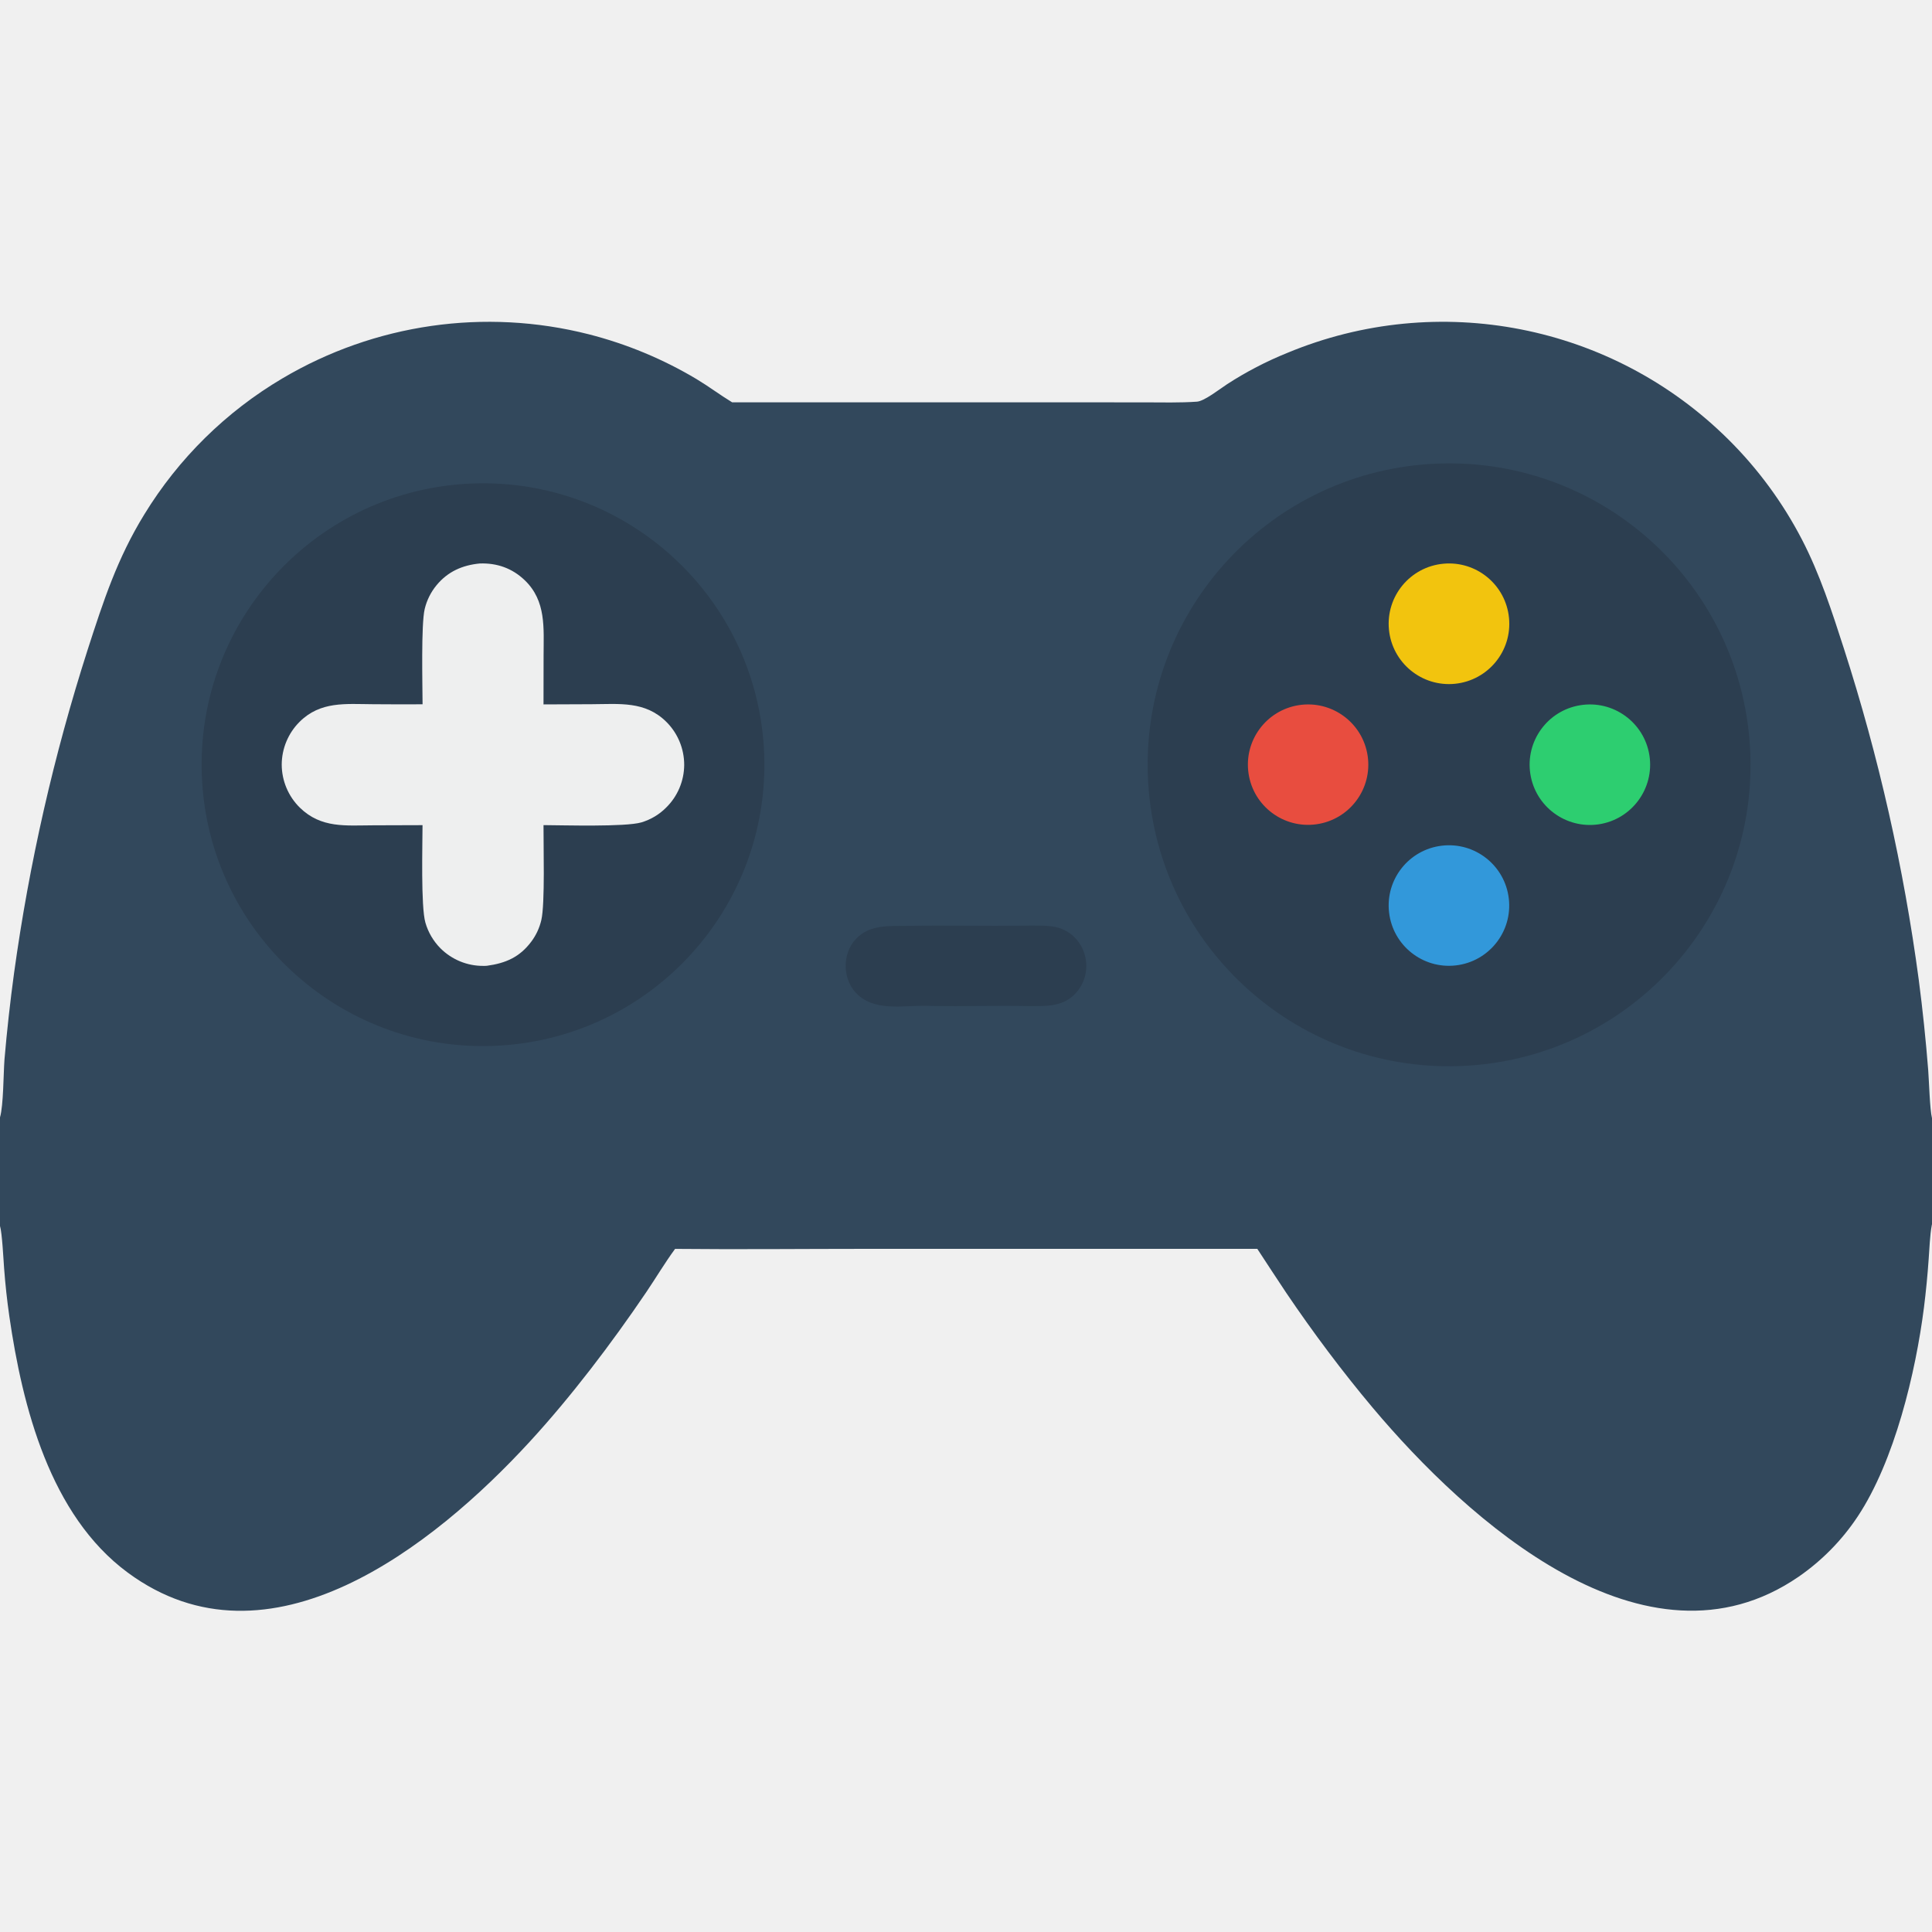
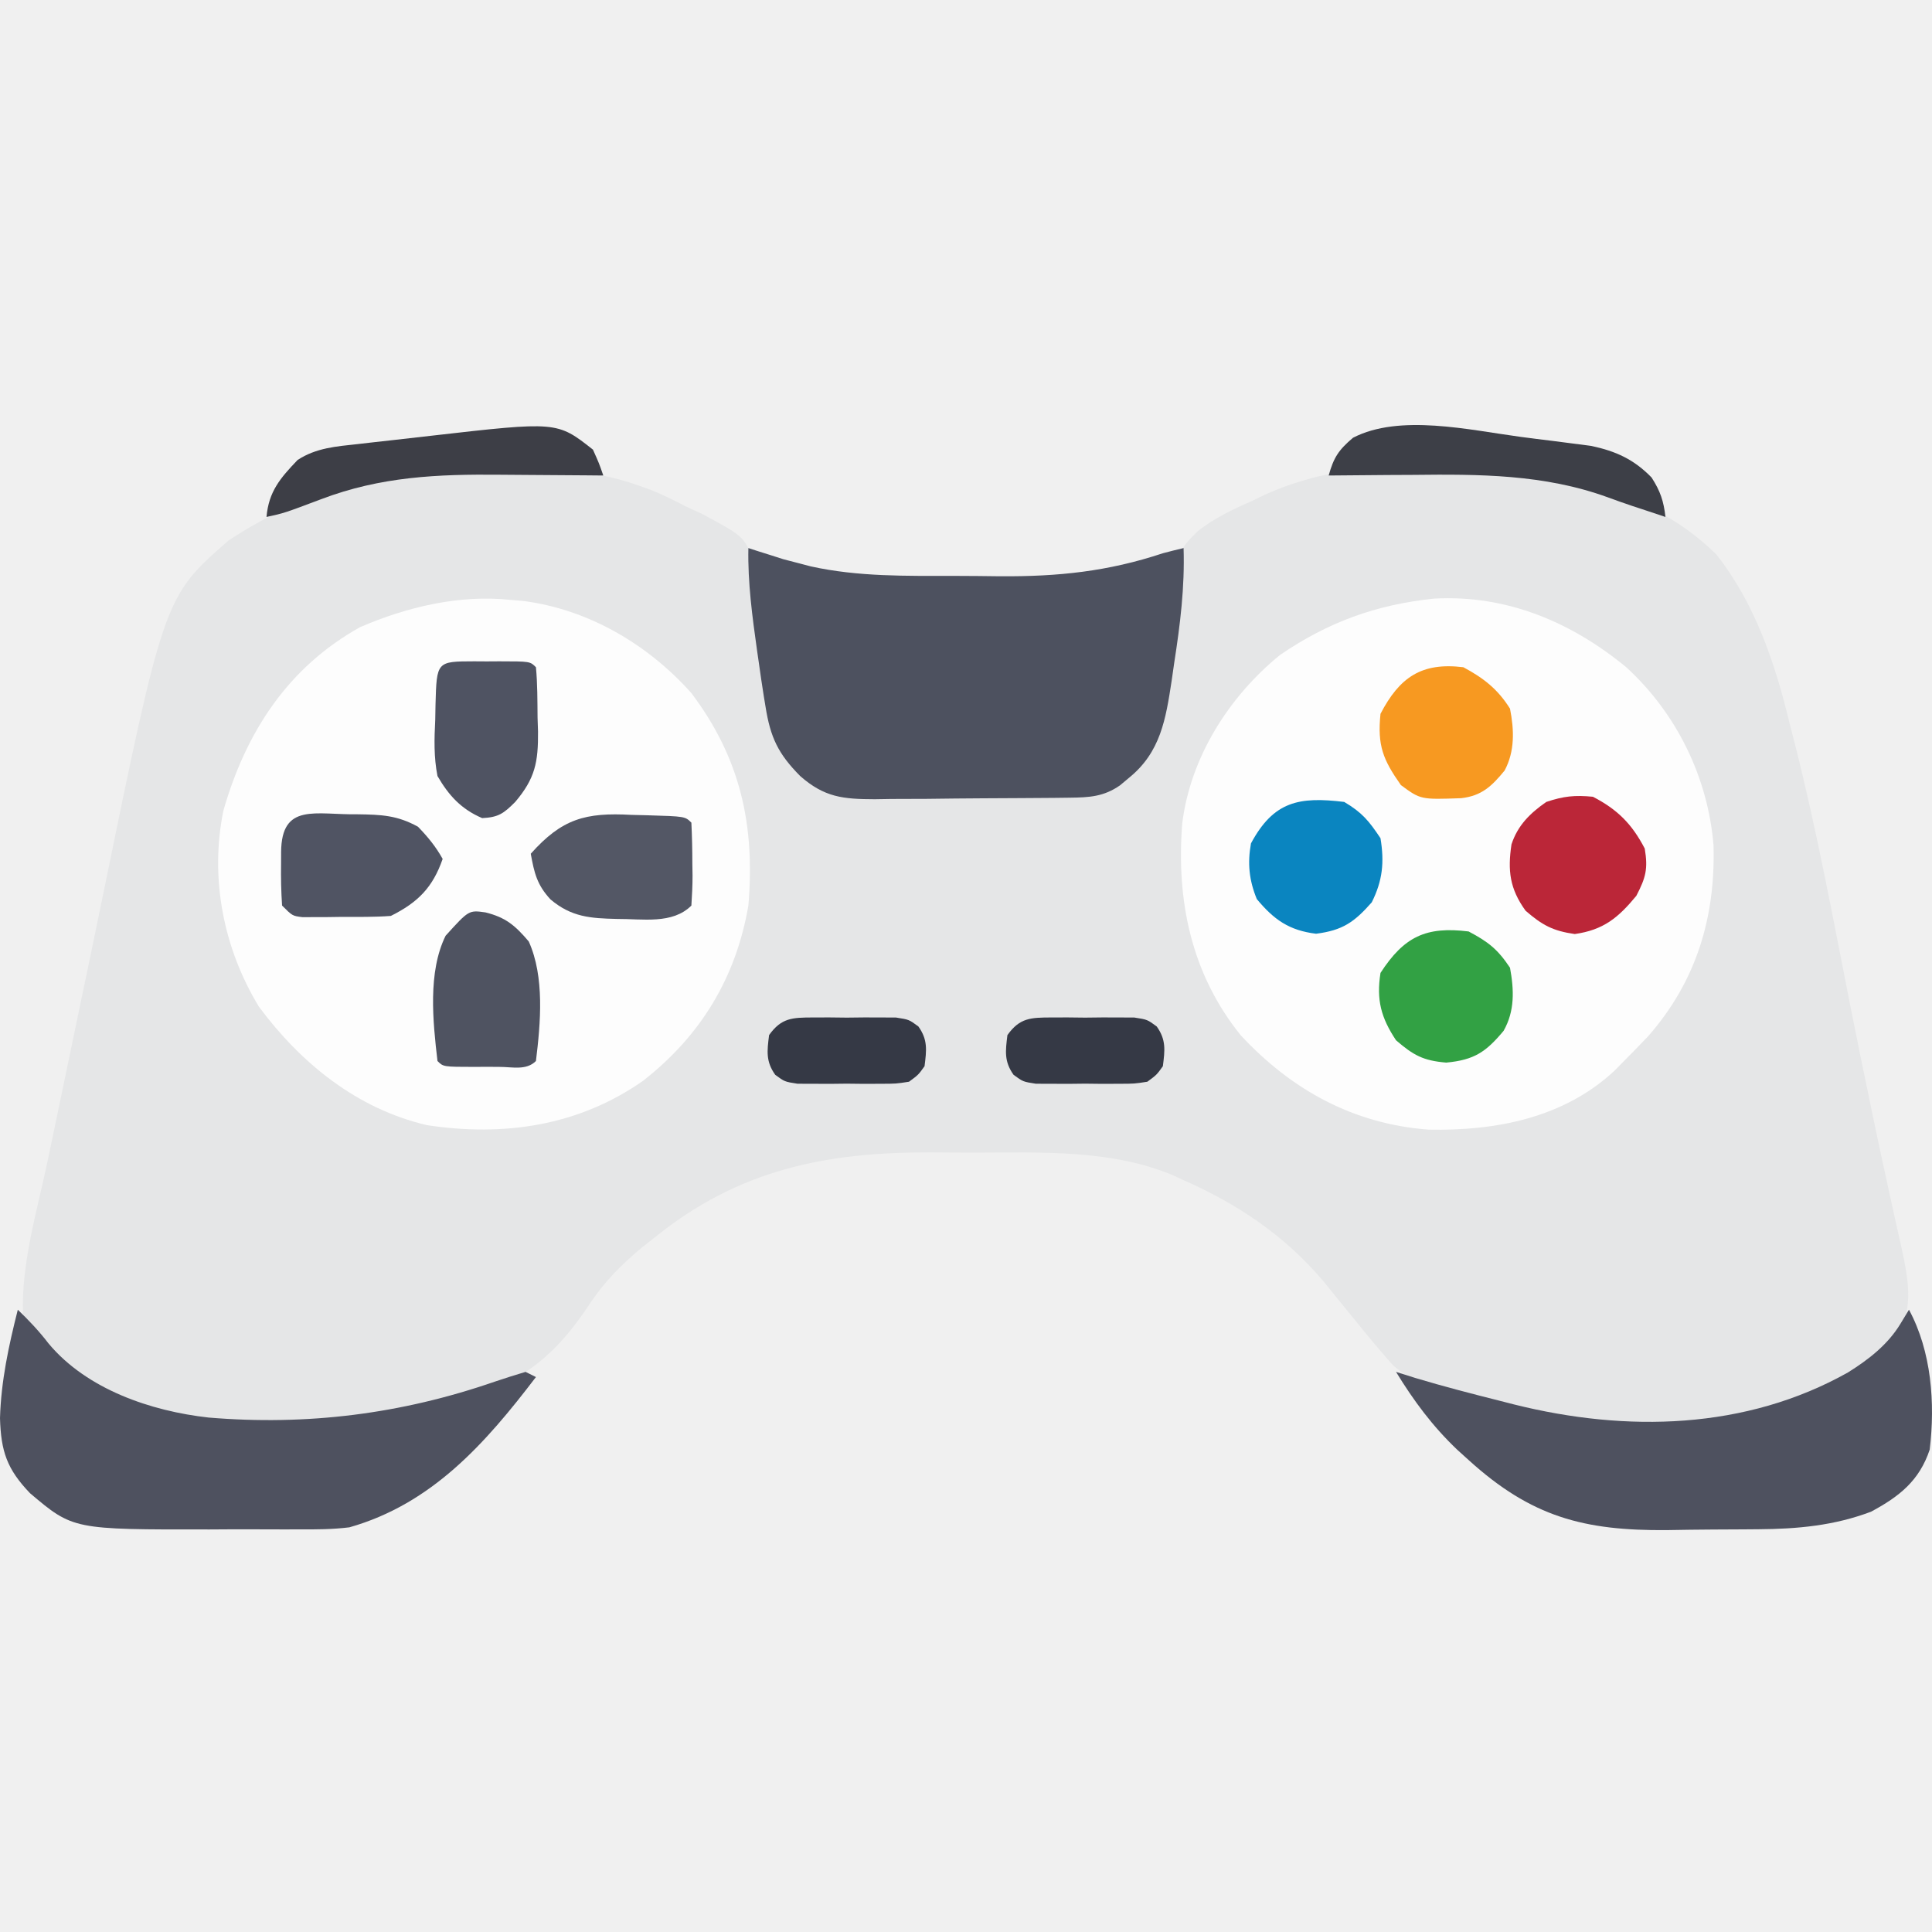
<svg xmlns="http://www.w3.org/2000/svg" width="50" height="50" viewBox="0 0 50 50" fill="none">
-   <path d="M18.948 10.412L27.177 10.412L29.623 10.413C30.064 10.414 30.543 10.426 30.978 10.395C31.17 10.381 31.566 10.068 31.759 9.942C32.251 9.623 32.772 9.352 33.315 9.133C37.222 7.507 41.723 8.39 44.727 11.37C45.494 12.13 46.138 13.006 46.635 13.965C47.099 14.859 47.413 15.833 47.722 16.791C48.621 19.582 49.268 22.448 49.657 25.355C49.759 26.133 49.84 26.914 49.902 27.697C49.924 27.98 49.943 28.71 50 28.939V31.682L49.993 31.716C49.948 31.95 49.932 32.335 49.914 32.583C49.885 33.002 49.844 33.42 49.792 33.837C49.578 35.521 49.03 37.812 48.077 39.247C47.671 39.86 47.151 40.389 46.546 40.807C42.587 43.524 37.966 39.332 35.529 36.436C34.736 35.493 33.979 34.48 33.289 33.46C33.037 33.081 32.787 32.701 32.539 32.32H22.436C20.788 32.32 19.115 32.338 17.471 32.321C17.206 32.682 16.969 33.082 16.722 33.446C15.824 34.771 14.782 36.145 13.706 37.315C11.229 40.009 6.959 43.397 3.304 40.697C1.294 39.213 0.581 36.405 0.242 34.069C0.182 33.654 0.137 33.237 0.106 32.819C0.089 32.594 0.055 31.906 0 31.728V28.917C0.091 28.611 0.088 27.788 0.116 27.418C0.18 26.671 0.263 25.926 0.364 25.183C0.756 22.343 1.393 19.543 2.269 16.813C2.678 15.548 3.034 14.452 3.736 13.311C4.622 11.864 5.849 10.655 7.31 9.792C9.697 8.379 12.547 7.968 15.236 8.651C16.217 8.901 17.156 9.291 18.025 9.81C18.349 10.005 18.634 10.221 18.948 10.412Z" fill="#32485C" />
-   <path d="M37.025 12.007C41.326 11.743 45.026 15.016 45.289 19.318C45.552 23.619 42.278 27.318 37.977 27.58C33.677 27.842 29.979 24.569 29.716 20.269C29.453 15.97 32.725 12.271 37.025 12.007Z" fill="#2C3E50" />
-   <path d="M37.355 14.589C38.211 14.509 38.97 15.136 39.053 15.992C39.137 16.847 38.513 17.608 37.658 17.696C36.798 17.784 36.03 17.155 35.946 16.295C35.862 15.434 36.494 14.669 37.355 14.589Z" fill="#F2C40E" />
-   <path d="M37.318 21.886C38.174 21.786 38.95 22.4 39.048 23.257C39.147 24.114 38.531 24.888 37.674 24.985C36.819 25.082 36.047 24.468 35.949 23.613C35.85 22.758 36.463 21.985 37.318 21.886Z" fill="#3298DA" />
-   <path d="M40.891 18.252C41.747 18.11 42.554 18.694 42.687 19.551C42.819 20.408 42.228 21.209 41.37 21.334C40.523 21.456 39.736 20.874 39.605 20.029C39.474 19.184 40.048 18.391 40.891 18.252Z" fill="#2DCE70" />
-   <path d="M33.615 18.249C34.47 18.117 35.269 18.706 35.395 19.562C35.521 20.418 34.926 21.212 34.069 21.332C33.221 21.451 32.436 20.863 32.312 20.016C32.187 19.169 32.769 18.38 33.615 18.249Z" fill="#E84D3F" />
-   <path d="M12.228 12.513C16.245 12.363 19.624 15.496 19.777 19.513C19.93 23.531 16.799 26.912 12.781 27.067C8.761 27.222 5.376 24.088 5.223 20.067C5.07 16.046 8.207 12.664 12.228 12.513Z" fill="#2C3E50" />
-   <path d="M12.416 14.583C12.863 14.567 13.257 14.706 13.581 15.017C14.14 15.554 14.069 16.255 14.068 16.968L14.066 18.23C14.073 18.23 14.079 18.23 14.086 18.23L15.307 18.225C16.03 18.222 16.699 18.136 17.249 18.686C17.544 18.981 17.708 19.381 17.707 19.798C17.704 20.214 17.535 20.612 17.237 20.903C17.059 21.082 16.839 21.212 16.597 21.284C16.179 21.404 14.592 21.357 14.066 21.354C14.062 21.857 14.108 23.387 14.01 23.809C13.963 24.012 13.875 24.203 13.75 24.369C13.45 24.771 13.087 24.928 12.603 24.994C12.572 24.997 12.54 24.997 12.508 24.997C12.093 25 11.694 24.836 11.4 24.543C11.216 24.358 11.081 24.128 11.009 23.877C10.89 23.462 10.934 21.878 10.935 21.355L9.668 21.359C8.947 21.361 8.314 21.442 7.759 20.901C7.461 20.607 7.292 20.206 7.291 19.787C7.293 19.374 7.457 18.977 7.75 18.684C8.292 18.142 8.945 18.221 9.653 18.225C10.081 18.229 10.508 18.229 10.936 18.227C10.934 17.722 10.896 16.158 10.991 15.761C11.045 15.535 11.15 15.324 11.298 15.145C11.59 14.791 11.968 14.626 12.416 14.583Z" fill="#EEEFEF" />
-   <path d="M23.476 23.962C24.479 23.943 25.491 23.969 26.496 23.956C26.719 23.953 27.134 23.943 27.343 23.996C28.122 24.194 28.371 25.174 27.808 25.737C27.47 26.073 27.026 26.035 26.605 26.037C25.776 26.022 24.943 26.047 24.114 26.035C23.491 25.992 22.724 26.206 22.215 25.758C21.796 25.389 21.777 24.689 22.158 24.293C22.513 23.924 23.004 23.968 23.476 23.962Z" fill="#2C3E50" />
+   <g clip-path="url(#clip0_1_3127)">
+     <path d="M12.609 12.14C12.895 12.139 13.182 12.134 13.468 12.13C14.548 12.122 15.525 12.207 16.552 12.574C16.7 12.627 16.7 12.627 16.851 12.681C17.165 12.808 17.459 12.955 17.759 13.111C17.89 13.171 18.021 13.231 18.156 13.293C19.227 13.869 19.227 13.869 19.477 14.427C19.675 15.119 19.723 15.833 19.779 16.547C19.81 16.866 19.843 17.186 19.877 17.505C19.898 17.702 19.916 17.9 19.932 18.098C19.995 18.797 20.159 19.38 20.646 19.902C21.198 20.323 21.471 20.502 22.159 20.507C22.293 20.509 22.427 20.51 22.566 20.511C22.711 20.512 22.857 20.512 23.007 20.513C23.157 20.514 23.306 20.515 23.46 20.515C23.777 20.517 24.094 20.517 24.411 20.518C24.895 20.519 25.379 20.523 25.863 20.528C26.171 20.529 26.479 20.529 26.787 20.53C26.931 20.532 27.076 20.533 27.225 20.535C28.203 20.532 28.81 20.427 29.528 19.715C29.857 19.235 29.954 18.912 30.045 18.34C30.061 18.25 30.077 18.16 30.094 18.066C30.189 17.505 30.245 16.948 30.282 16.38C30.439 14.299 30.439 14.299 30.998 13.746C31.421 13.415 31.883 13.191 32.375 12.977C32.497 12.918 32.619 12.859 32.745 12.798C33.069 12.654 33.376 12.539 33.716 12.44C33.795 12.417 33.874 12.394 33.956 12.37C34.918 12.118 35.877 12.126 36.867 12.13C37.001 12.131 37.001 12.131 37.137 12.131C39.713 12.146 42.49 12.44 44.419 14.349C45.428 15.63 45.944 17.175 46.32 18.743C46.368 18.928 46.415 19.113 46.463 19.297C47.02 21.502 47.434 23.74 47.874 25.969C48.052 26.869 48.236 27.768 48.424 28.665C48.462 28.849 48.462 28.849 48.501 29.037C48.639 29.698 48.782 30.358 48.928 31.017C48.96 31.163 48.992 31.309 49.025 31.46C49.086 31.739 49.148 32.018 49.212 32.296C49.384 33.088 49.526 33.813 49.128 34.566C47.938 35.911 46.083 36.713 44.309 36.845C41.914 36.974 37.981 37.037 36.043 35.325C35.736 34.978 35.439 34.626 35.149 34.264C34.939 34.007 34.73 33.75 34.52 33.493C34.433 33.385 34.346 33.277 34.256 33.166C33.258 31.984 32.041 31.164 30.631 30.543C30.546 30.503 30.459 30.463 30.371 30.422C28.774 29.747 26.965 29.826 25.267 29.83C24.875 29.83 24.484 29.827 24.093 29.824C21.38 29.814 19.113 30.27 16.954 32.018C16.846 32.103 16.737 32.187 16.625 32.275C16.08 32.729 15.63 33.181 15.241 33.775C14.112 35.479 13.038 36.029 11.054 36.443C10.945 36.467 10.836 36.492 10.724 36.517C8.054 37.096 4.754 37.289 2.353 35.8C0.885 34.785 0.885 34.785 0.595 34.029C0.543 32.712 0.961 31.33 1.232 30.048C1.281 29.812 1.331 29.576 1.38 29.34C1.476 28.875 1.574 28.411 1.671 27.947C1.805 27.309 1.937 26.672 2.069 26.034C2.146 25.663 2.224 25.292 2.302 24.922C2.414 24.385 2.525 23.848 2.635 23.311C4.247 15.442 4.247 15.442 5.919 13.985C8.009 12.605 10.125 12.147 12.609 12.14Z" fill="#E5E6E7" />
+     <path d="M37.114 15.492C38.99 15.388 40.666 16.098 42.086 17.267C43.392 18.463 44.203 20.12 44.346 21.882C44.397 23.754 43.895 25.405 42.65 26.822C42.445 27.036 42.239 27.249 42.029 27.459C41.952 27.538 41.874 27.617 41.795 27.698C40.482 28.931 38.717 29.27 36.974 29.235C35.029 29.09 33.423 28.208 32.106 26.788C30.827 25.199 30.44 23.309 30.596 21.311C30.807 19.601 31.803 18.029 33.127 16.95C34.379 16.096 35.611 15.649 37.114 15.492Z" fill="#FDFDFD" />
+     <path d="M13.2 15.524C13.37 15.539 13.37 15.539 13.543 15.553C15.23 15.771 16.77 16.677 17.893 17.938C19.162 19.623 19.543 21.346 19.368 23.436C19.045 25.311 18.13 26.81 16.638 27.974C14.97 29.141 13.031 29.422 11.046 29.118C9.238 28.693 7.794 27.524 6.701 26.054C5.778 24.535 5.426 22.721 5.782 20.976C6.363 18.953 7.448 17.27 9.325 16.228C10.531 15.708 11.886 15.386 13.2 15.524Z" fill="#FDFDFD" />
+     <path d="M19.368 14.184C19.448 14.21 19.527 14.235 19.609 14.262C19.72 14.297 19.831 14.332 19.946 14.368C20.053 14.402 20.161 14.436 20.271 14.472C20.416 14.509 20.56 14.547 20.709 14.586C20.799 14.61 20.89 14.633 20.983 14.658C22.209 14.929 23.456 14.904 24.705 14.904C25.098 14.904 25.489 14.909 25.882 14.914C27.383 14.923 28.668 14.792 30.095 14.318C30.273 14.271 30.452 14.225 30.631 14.184C30.663 15.198 30.544 16.157 30.388 17.159C30.366 17.313 30.344 17.467 30.321 17.626C30.17 18.613 30.035 19.465 29.224 20.125C29.105 20.224 29.105 20.224 28.985 20.325C28.564 20.619 28.188 20.638 27.691 20.644C27.49 20.646 27.49 20.646 27.284 20.649C27.139 20.65 26.994 20.651 26.845 20.652C26.621 20.654 26.621 20.654 26.392 20.655C26.076 20.657 25.76 20.658 25.444 20.66C24.961 20.662 24.478 20.668 23.995 20.674C23.688 20.675 23.381 20.676 23.074 20.677C22.929 20.679 22.785 20.682 22.637 20.684C21.813 20.682 21.335 20.634 20.709 20.084C20.139 19.51 19.938 19.084 19.812 18.29C19.797 18.198 19.782 18.106 19.766 18.011C19.719 17.719 19.677 17.426 19.636 17.134C19.622 17.036 19.608 16.938 19.593 16.838C19.469 15.953 19.35 15.079 19.368 14.184Z" fill="#4D515F" />
+     <path d="M0.461 33.895C0.751 34.175 1.012 34.45 1.257 34.77C2.245 35.955 3.905 36.52 5.398 36.686C7.951 36.9 10.386 36.594 12.802 35.758C13.067 35.667 13.334 35.585 13.602 35.504C13.735 35.57 13.735 35.57 13.87 35.638C12.565 37.351 11.182 38.919 9.043 39.527C8.607 39.581 8.177 39.583 7.738 39.58C7.616 39.581 7.493 39.581 7.367 39.581C7.11 39.582 6.852 39.581 6.594 39.579C6.205 39.577 5.816 39.579 5.427 39.582C1.891 39.586 1.891 39.586 0.778 38.645C0.177 38.019 0.025 37.557 0 36.703C0.028 35.736 0.225 34.83 0.461 33.895Z" fill="#4E515F" />
+     <path d="M49.404 33.895C49.987 34.975 50.085 36.313 49.941 37.515C49.673 38.322 49.152 38.731 48.422 39.123C47.466 39.484 46.519 39.57 45.505 39.577C45.316 39.578 45.316 39.578 45.124 39.58C44.861 39.582 44.597 39.583 44.333 39.584C43.934 39.586 43.535 39.592 43.136 39.599C40.995 39.617 39.63 39.26 38.006 37.784C37.91 37.696 37.813 37.609 37.713 37.519C37.075 36.912 36.587 36.254 36.129 35.504C36.295 35.557 36.461 35.609 36.632 35.663C37.362 35.882 38.098 36.072 38.836 36.258C38.951 36.288 39.065 36.317 39.184 36.347C42.098 37.075 45.182 37.002 47.823 35.52C48.357 35.187 48.857 34.8 49.186 34.255C49.258 34.136 49.33 34.017 49.404 33.895Z" fill="#4E515F" />
+     <path d="M20.826 25.899C21.091 25.899 21.091 25.899 21.36 25.898C21.497 25.901 21.497 25.901 21.637 25.904C21.915 25.908 22.193 25.906 22.471 25.904C23.817 25.914 23.817 25.914 24.311 26.228C24.705 26.63 24.732 26.903 24.732 27.459C24.498 28.029 24.201 28.258 23.659 28.531C23.288 28.583 23.288 28.583 22.888 28.585C22.743 28.585 22.597 28.586 22.448 28.586C22.222 28.584 22.222 28.584 21.991 28.582C21.766 28.584 21.766 28.584 21.536 28.586C20.138 28.581 20.138 28.581 19.502 28.129C19.219 27.704 19.189 27.441 19.159 26.94C19.381 26.093 20.038 25.899 20.826 25.899Z" fill="#E5E6E7" />
+     <path d="M26.994 25.895C27.171 25.894 27.347 25.893 27.529 25.892C27.665 25.894 27.665 25.894 27.805 25.896C28.083 25.9 28.361 25.896 28.639 25.892C28.903 25.893 28.903 25.893 29.173 25.895C29.334 25.895 29.495 25.896 29.66 25.897C30.213 26.007 30.414 26.223 30.765 26.654C30.886 27.028 30.863 27.348 30.765 27.727C30.426 28.159 30.214 28.358 29.693 28.531C29.143 28.57 28.593 28.569 28.042 28.573C27.89 28.577 27.739 28.581 27.583 28.585C26.729 28.591 26.175 28.589 25.536 27.995C25.32 27.629 25.266 27.412 25.276 26.989C25.594 26.142 26.131 25.899 26.994 25.895Z" fill="#E5E6E7" />
+     <path d="M16.343 21.089C16.477 21.092 16.612 21.096 16.751 21.099C17.73 21.128 17.73 21.128 17.893 21.29C17.91 21.647 17.918 21.998 17.918 22.355C17.92 22.454 17.921 22.554 17.923 22.656C17.924 22.916 17.909 23.176 17.893 23.436C17.401 23.927 16.628 23.778 15.964 23.782C15.281 23.766 14.789 23.735 14.247 23.277C13.898 22.901 13.826 22.592 13.736 22.095C14.544 21.188 15.151 21.023 16.343 21.089Z" fill="#535765" />
+     <path d="M41.225 20.62C41.863 20.952 42.234 21.323 42.566 21.961C42.653 22.485 42.594 22.711 42.348 23.184C41.877 23.754 41.497 24.067 40.755 24.173C40.188 24.092 39.915 23.944 39.482 23.57C39.07 22.999 39.016 22.53 39.117 21.852C39.279 21.359 39.598 21.046 40.018 20.754C40.467 20.604 40.753 20.574 41.225 20.62Z" fill="#BB2638" />
+     <path d="M9.26 21.074C9.869 21.083 10.278 21.098 10.818 21.396C11.074 21.661 11.277 21.907 11.456 22.229C11.2 22.964 10.822 23.351 10.115 23.704C9.692 23.736 9.267 23.729 8.842 23.729C8.724 23.731 8.605 23.732 8.484 23.734C8.371 23.734 8.258 23.735 8.142 23.735C8.038 23.735 7.935 23.736 7.828 23.736C7.568 23.704 7.568 23.704 7.3 23.436C7.276 23.07 7.268 22.72 7.274 22.355C7.274 22.255 7.275 22.155 7.275 22.052C7.285 20.764 8.166 21.092 9.26 21.074Z" fill="#505463" />
+     <path d="M34.788 20.754C35.252 21.028 35.429 21.246 35.727 21.693C35.829 22.314 35.783 22.788 35.501 23.352C35.047 23.867 34.746 24.078 34.059 24.165C33.362 24.079 32.971 23.803 32.526 23.268C32.326 22.78 32.282 22.342 32.375 21.827C32.961 20.735 33.621 20.612 34.788 20.754Z" fill="#0A85C0" />
+     <path d="M37.872 17.268C38.399 17.551 38.762 17.835 39.079 18.34C39.187 18.886 39.207 19.445 38.938 19.943C38.603 20.351 38.343 20.597 37.815 20.657C36.766 20.694 36.766 20.694 36.255 20.318C35.796 19.666 35.642 19.297 35.727 18.474C36.22 17.525 36.794 17.135 37.872 17.268Z" fill="#F79921" />
+     <path d="M12.272 17.115C12.379 17.116 12.486 17.116 12.596 17.117C12.703 17.116 12.81 17.116 12.921 17.115C13.719 17.116 13.719 17.116 13.87 17.268C13.911 17.699 13.908 18.133 13.912 18.567C13.916 18.687 13.92 18.808 13.924 18.932C13.931 19.722 13.849 20.147 13.334 20.754C13.034 21.054 12.902 21.151 12.479 21.173C11.939 20.942 11.616 20.591 11.322 20.084C11.225 19.592 11.239 19.124 11.264 18.625C11.266 18.496 11.269 18.367 11.271 18.235C11.301 17.117 11.301 17.117 12.272 17.115Z" fill="#4F5362" />
+     <path d="M38.007 24.106C38.517 24.375 38.76 24.566 39.079 25.045C39.184 25.618 39.206 26.162 38.913 26.678C38.459 27.222 38.157 27.432 37.428 27.5C36.832 27.45 36.58 27.311 36.129 26.922C35.741 26.339 35.617 25.874 35.727 25.179C36.336 24.242 36.9 23.969 38.007 24.106Z" fill="#32A144" />
+     <path d="M12.564 23.613C13.092 23.744 13.335 23.955 13.684 24.365C14.097 25.279 13.991 26.476 13.87 27.459C13.617 27.711 13.256 27.61 12.92 27.611C12.813 27.61 12.706 27.61 12.596 27.609C12.489 27.61 12.382 27.61 12.272 27.611C11.473 27.61 11.473 27.61 11.322 27.459C11.202 26.435 11.069 25.157 11.532 24.217C12.134 23.552 12.134 23.552 12.564 23.613Z" fill="#4F5361" />
+     <path d="M15.345 11.636C15.504 11.99 15.504 11.99 15.613 12.306C15.405 12.304 15.405 12.304 15.193 12.302C14.673 12.297 14.152 12.294 13.632 12.291C13.408 12.29 13.184 12.288 12.96 12.286C11.331 12.269 9.853 12.333 8.314 12.918C7.356 13.279 7.356 13.279 6.897 13.379C6.955 12.719 7.252 12.375 7.702 11.904C8.182 11.589 8.707 11.553 9.265 11.492C9.365 11.481 9.465 11.469 9.568 11.457C9.78 11.433 9.991 11.409 10.203 11.386C10.522 11.351 10.841 11.314 11.16 11.277C14.417 10.905 14.417 10.905 15.345 11.636Z" fill="#3D3E46" />
+     <path d="M39.354 11.306C39.628 11.343 39.902 11.377 40.177 11.41C40.355 11.433 40.532 11.456 40.71 11.479C40.867 11.5 41.024 11.52 41.186 11.541C41.823 11.678 42.286 11.889 42.742 12.357C42.97 12.712 43.054 12.963 43.102 13.379C42.926 13.32 42.75 13.262 42.574 13.203C42.463 13.166 42.352 13.13 42.237 13.092C42.026 13.021 41.816 12.947 41.608 12.87C39.964 12.272 38.28 12.27 36.557 12.29C36.345 12.291 36.133 12.292 35.922 12.293C35.41 12.296 34.898 12.301 34.386 12.306C34.515 11.841 34.642 11.646 35.016 11.329C36.222 10.704 38.031 11.129 39.354 11.306Z" fill="#3D3F47" />
+     <path d="M27.204 26.332C27.346 26.332 27.488 26.331 27.634 26.331C27.857 26.333 27.857 26.333 28.084 26.336C28.306 26.333 28.306 26.333 28.533 26.331C28.675 26.331 28.817 26.332 28.964 26.332C29.159 26.333 29.159 26.333 29.358 26.334C29.693 26.386 29.693 26.386 29.936 26.565C30.183 26.912 30.147 27.18 30.095 27.593C29.936 27.816 29.936 27.816 29.693 27.995C29.358 28.047 29.358 28.047 28.964 28.048C28.822 28.049 28.68 28.049 28.533 28.05C28.385 28.048 28.236 28.047 28.084 28.045C27.935 28.047 27.787 28.048 27.634 28.05C27.492 28.049 27.35 28.049 27.204 28.048C27.073 28.048 26.943 28.047 26.809 28.047C26.475 27.995 26.475 27.995 26.231 27.816C25.984 27.469 26.021 27.201 26.072 26.788C26.391 26.341 26.674 26.334 27.204 26.332Z" fill="#353945" />
+     <path d="M21.035 26.332C21.178 26.332 21.32 26.331 21.466 26.331C21.689 26.333 21.689 26.333 21.916 26.336C22.138 26.333 22.138 26.333 22.365 26.331C22.507 26.331 22.649 26.332 22.795 26.332C22.991 26.333 22.991 26.333 23.19 26.334C23.525 26.386 23.525 26.386 23.768 26.565C24.015 26.912 23.979 27.18 23.927 27.593C23.768 27.816 23.768 27.816 23.525 27.995C23.19 28.047 23.19 28.047 22.795 28.048C22.653 28.049 22.511 28.049 22.365 28.05C22.217 28.048 22.068 28.047 21.916 28.045C21.767 28.047 21.619 28.048 21.466 28.05C21.324 28.049 21.182 28.049 21.035 28.048C20.905 28.048 20.775 28.047 20.641 28.047C20.306 27.995 20.306 27.995 20.063 27.816C19.816 27.469 19.852 27.201 19.904 26.788C20.222 26.341 20.506 26.334 21.035 26.332Z" fill="#353945" />
+   </g>
+   <defs>
+     <clipPath id="clip0_1_3127">
+       <rect width="50" height="50" fill="white" />
+     </clipPath>
+   </defs>
</svg>
